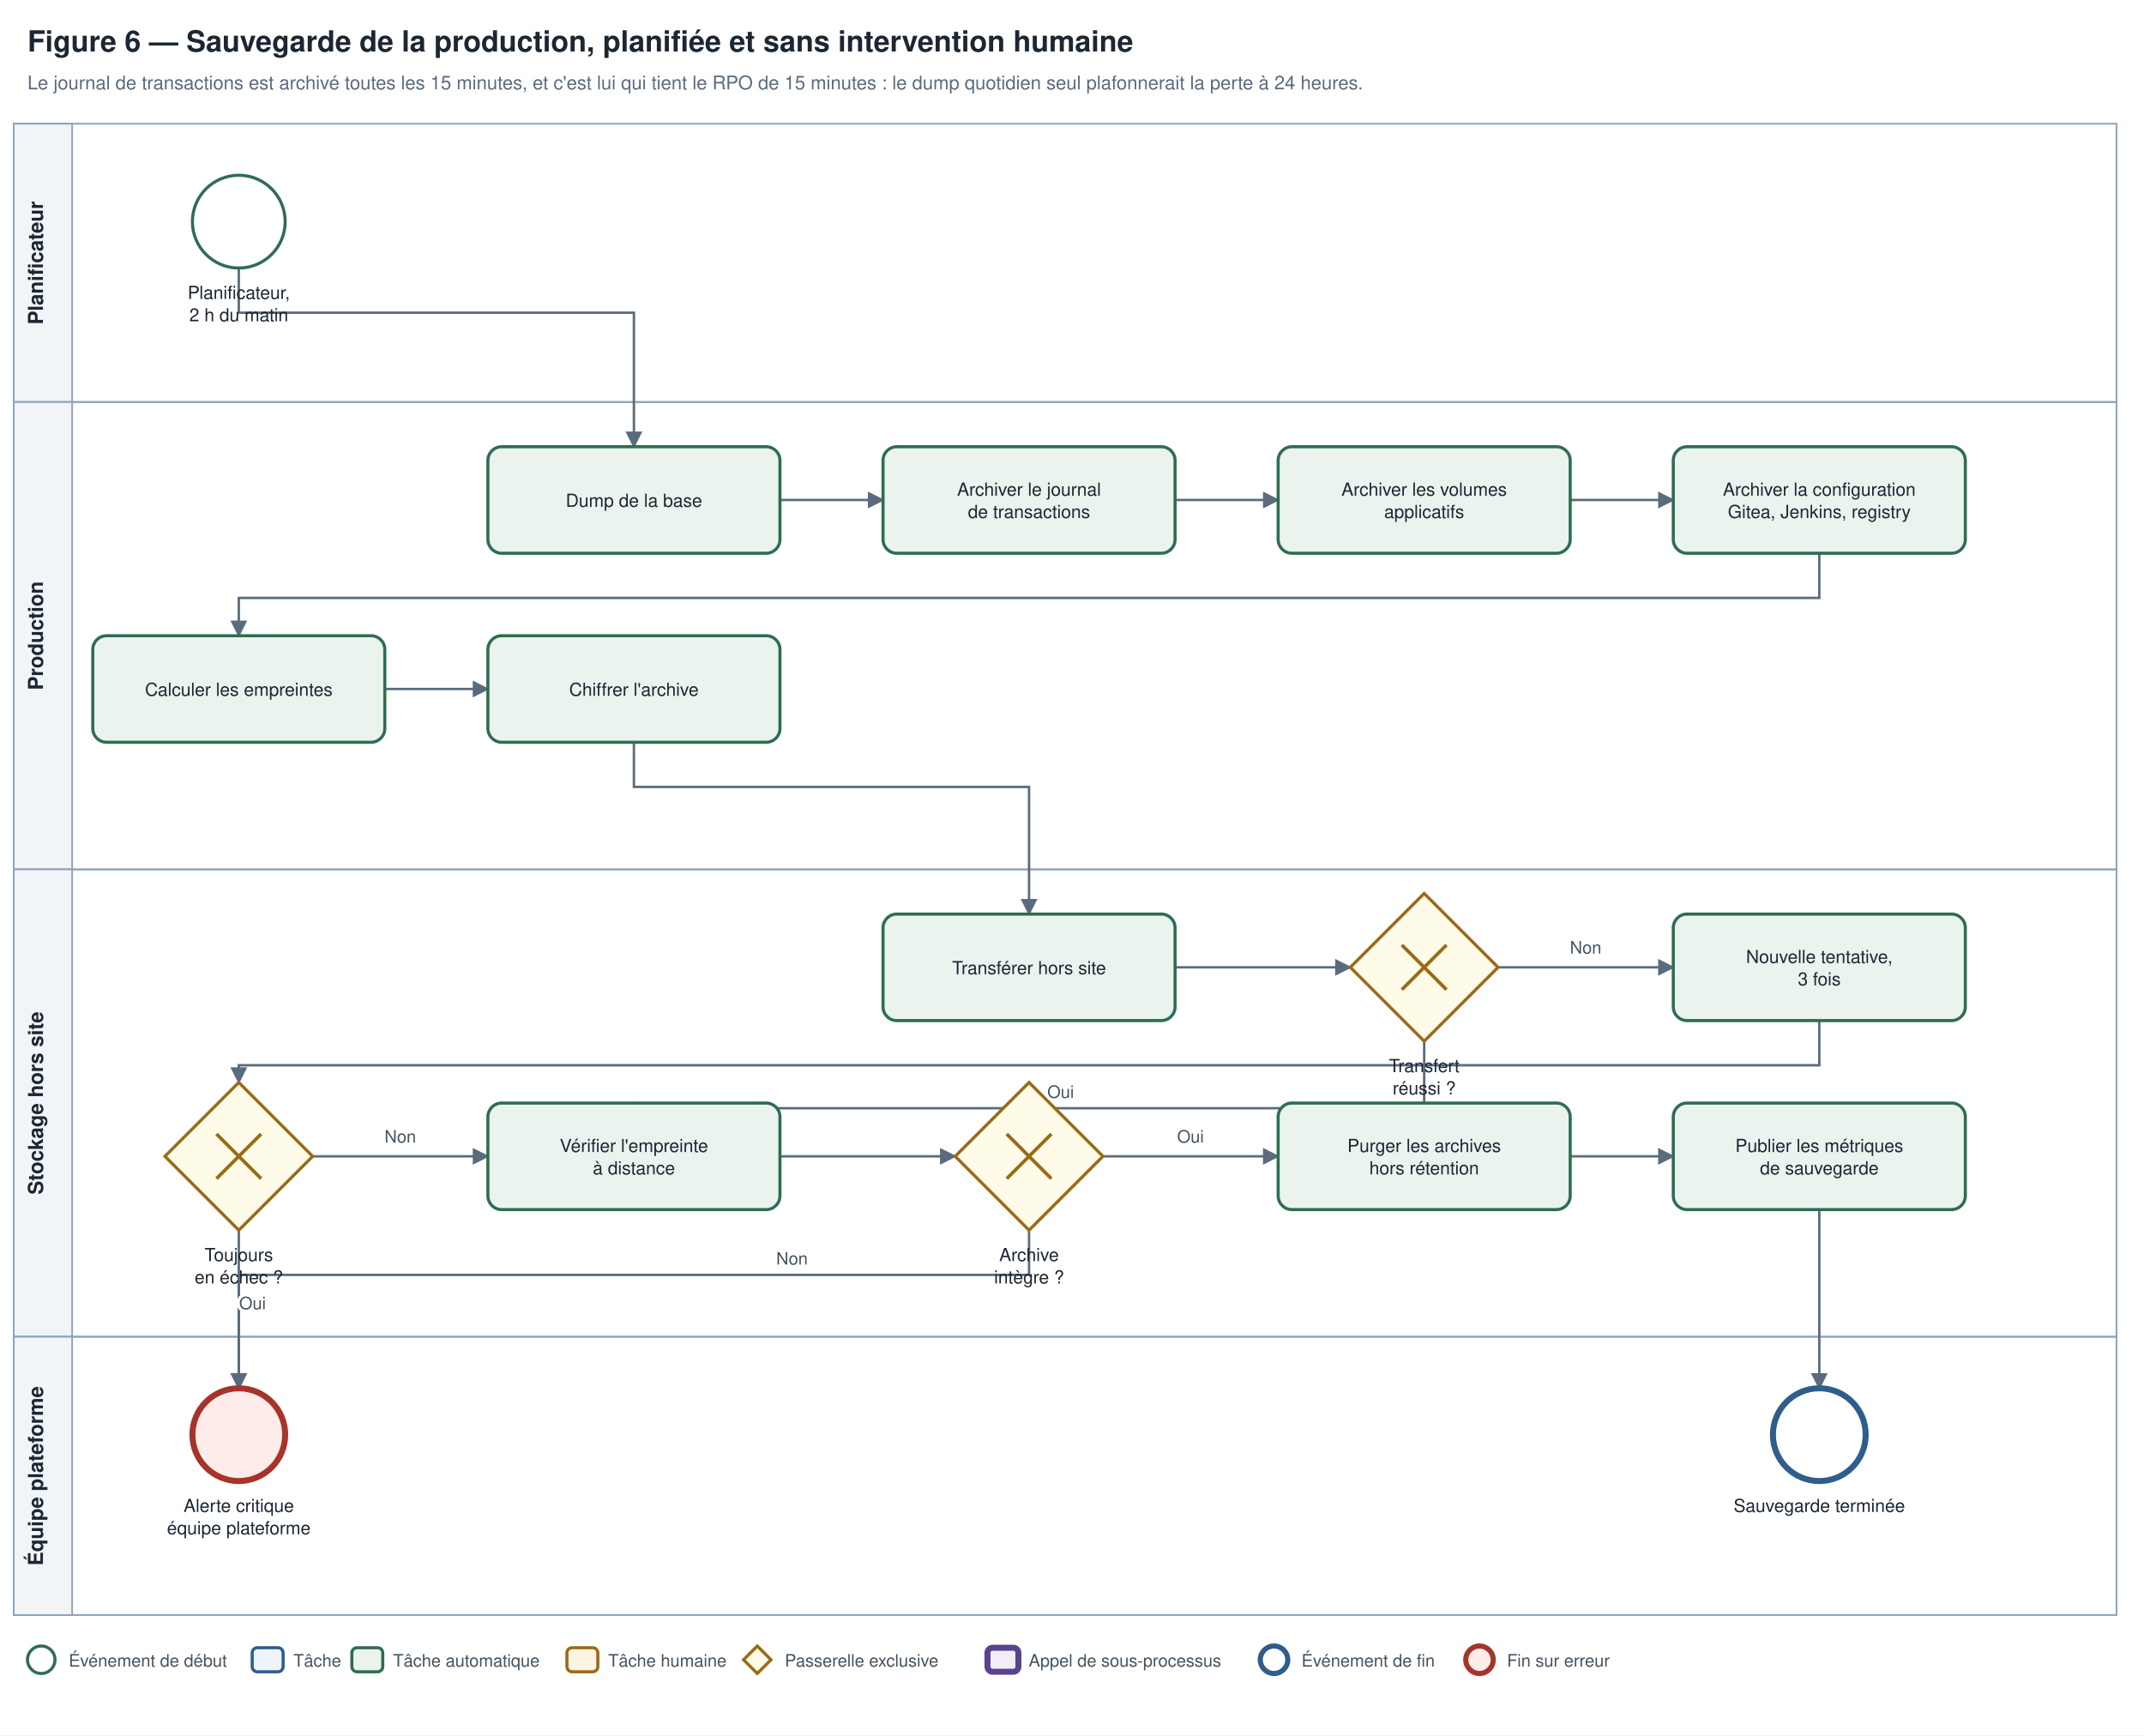
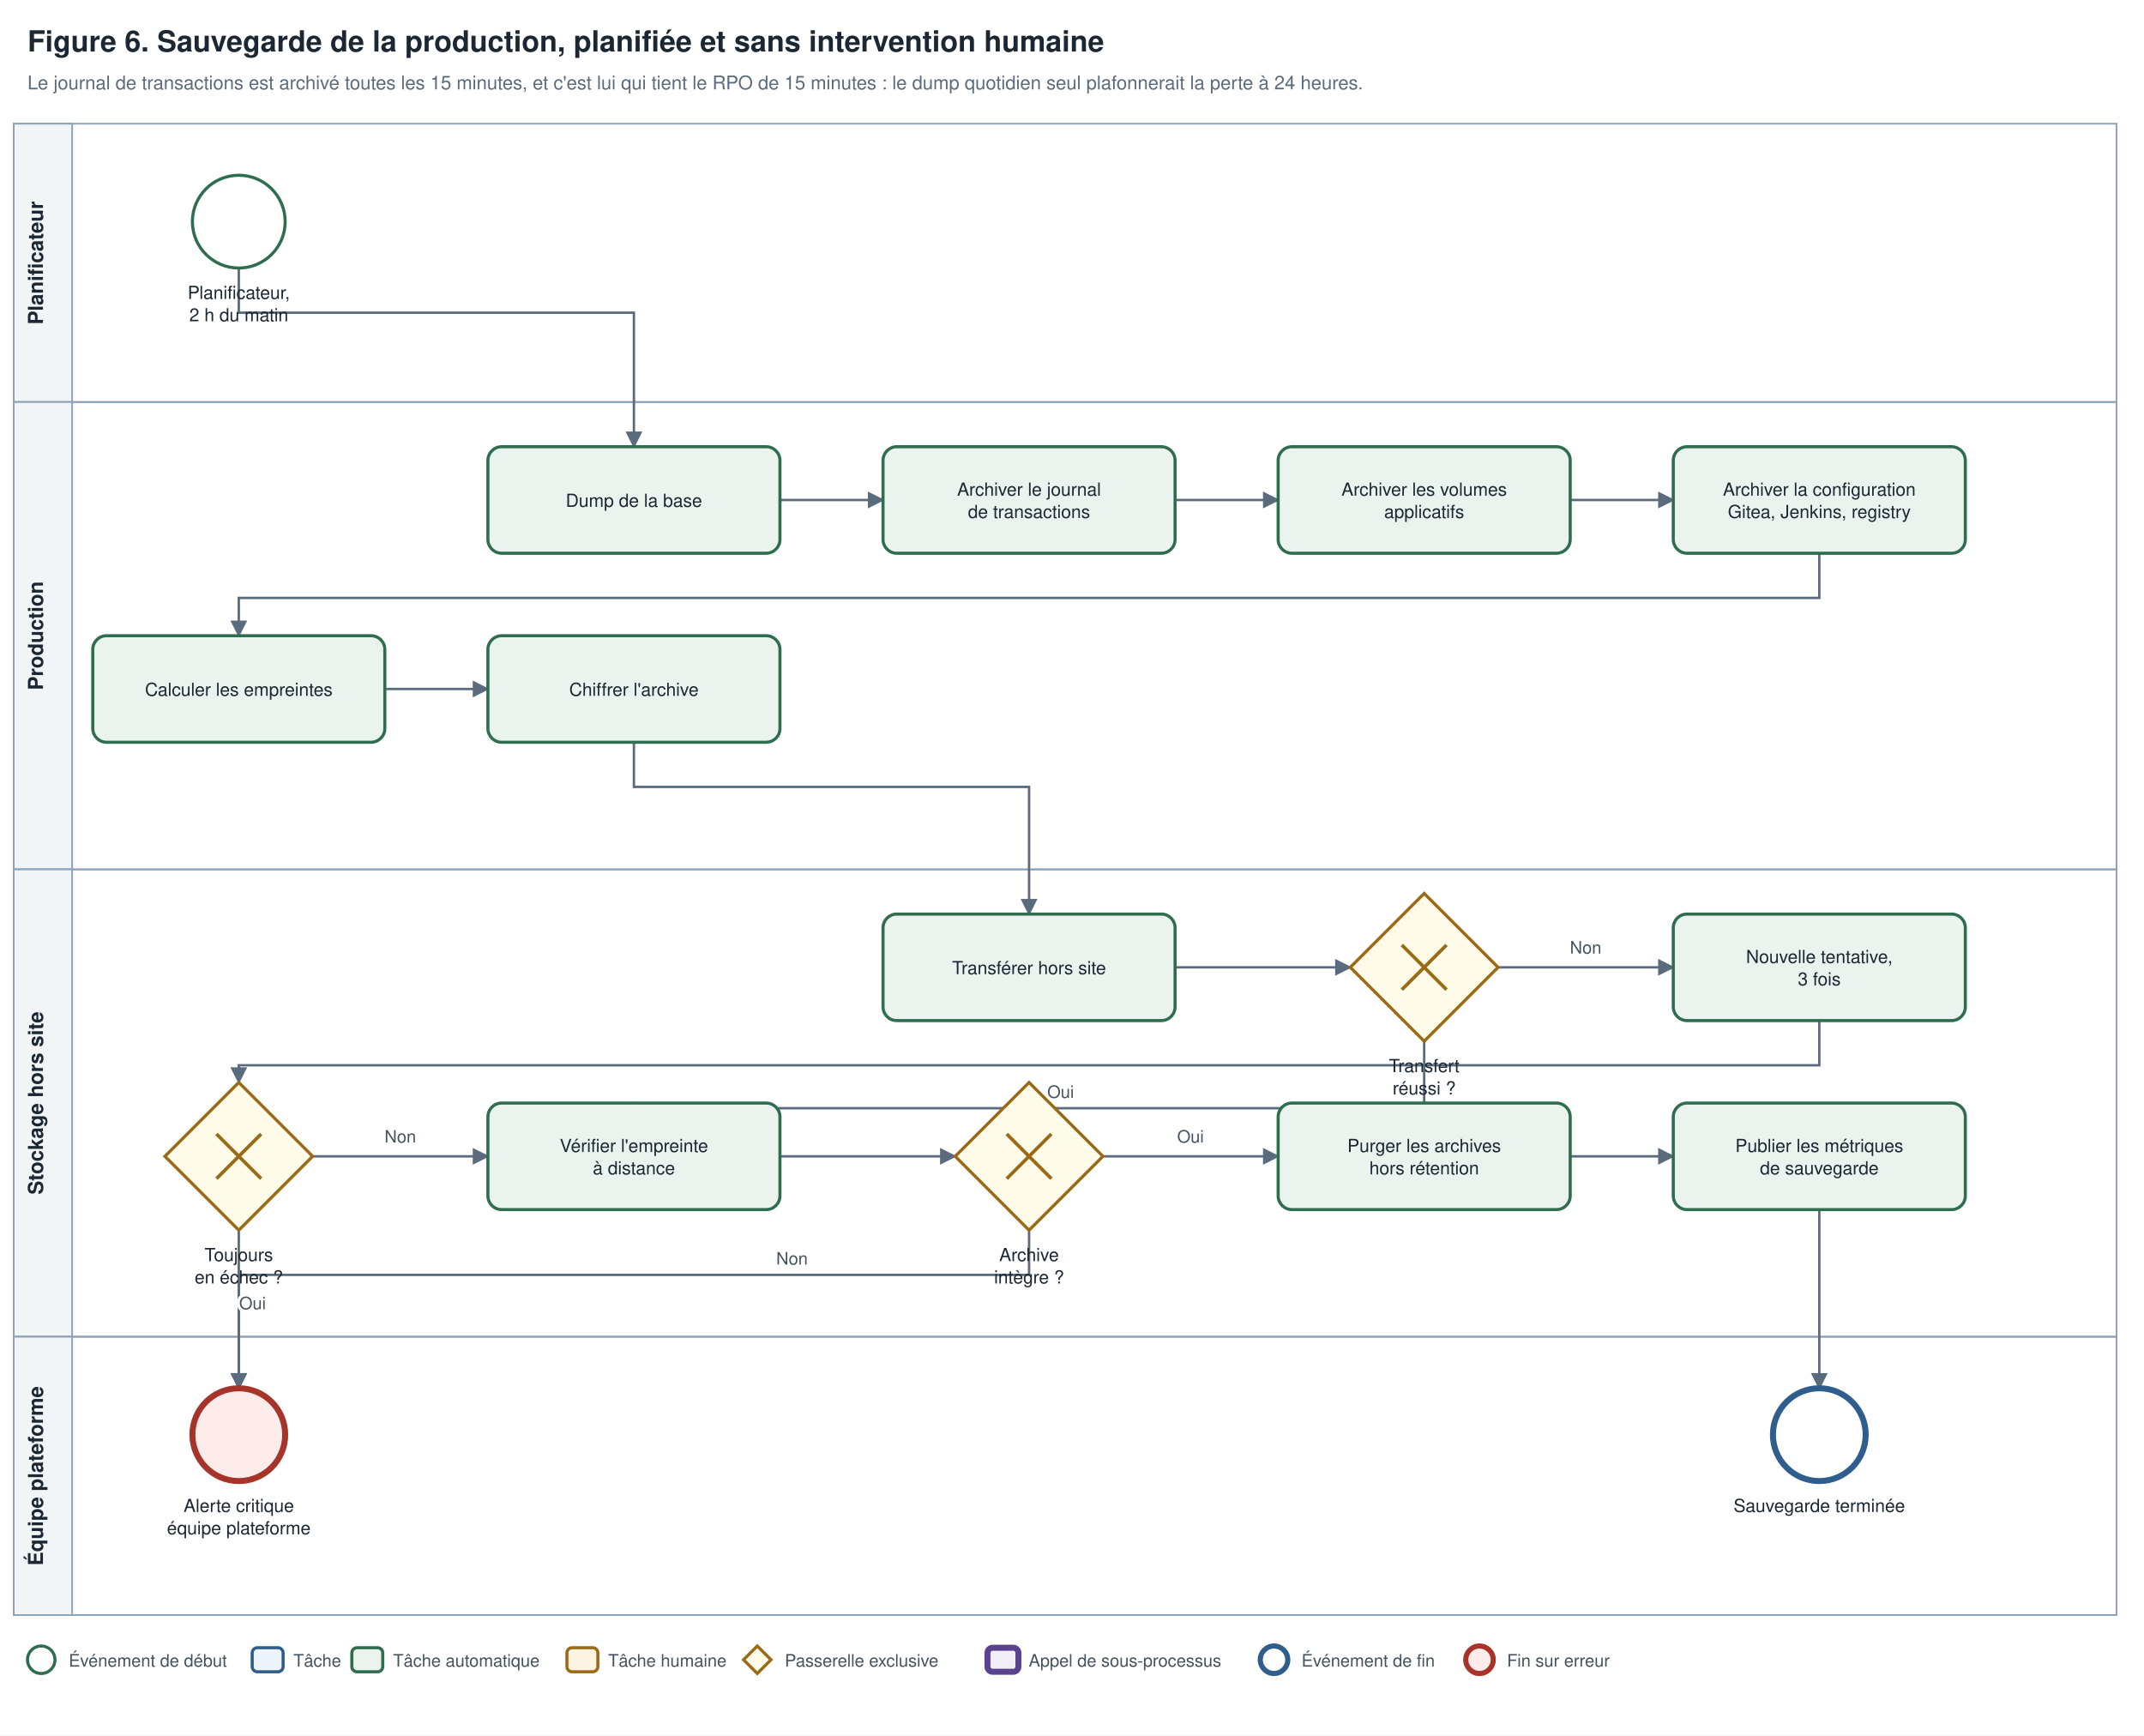
<svg xmlns="http://www.w3.org/2000/svg" width="1248" height="1010" viewBox="0 0 1248 1010" font-family="Helvetica, Arial, sans-serif">
  <rect width="1248" height="1010" fill="#ffffff" />
-   <text x="16" y="30" font-size="17" font-weight="600" fill="#1b2733">Figure 6 — Sauvegarde de la production, planifiée et sans intervention humaine</text>
+   <text x="16" y="30" font-size="17" font-weight="600" fill="#1b2733">Figure 6. Sauvegarde de la production, planifiée et sans intervention humaine</text>
  <text x="16" y="52" font-size="11" fill="#5a6b7d">Le journal de transactions est archivé toutes les 15 minutes, et c'est lui qui tient le RPO de 15 minutes : le dump quotidien seul plafonnerait la perte à 24 heures.</text>
  <rect x="8" y="72" width="1224" height="162" fill="none" stroke="#8fa3b8" />
  <rect x="8" y="72" width="34" height="162" fill="#f2f5f8" stroke="#8fa3b8" />
  <text x="25.0" y="153.0" font-size="12" font-weight="600" fill="#1b2733" text-anchor="middle" transform="rotate(-90 25.0 153.0)">Planificateur</text>
  <rect x="8" y="234" width="1224" height="272" fill="none" stroke="#8fa3b8" />
  <rect x="8" y="234" width="34" height="272" fill="#f2f5f8" stroke="#8fa3b8" />
  <text x="25.0" y="370.0" font-size="12" font-weight="600" fill="#1b2733" text-anchor="middle" transform="rotate(-90 25.0 370.0)">Production</text>
  <rect x="8" y="506" width="1224" height="272" fill="none" stroke="#8fa3b8" />
  <rect x="8" y="506" width="34" height="272" fill="#f2f5f8" stroke="#8fa3b8" />
  <text x="25.0" y="642.0" font-size="12" font-weight="600" fill="#1b2733" text-anchor="middle" transform="rotate(-90 25.0 642.0)">Stockage hors site</text>
  <rect x="8" y="778" width="1224" height="162" fill="none" stroke="#8fa3b8" />
  <rect x="8" y="778" width="34" height="162" fill="#f2f5f8" stroke="#8fa3b8" />
  <text x="25.0" y="859.0" font-size="12" font-weight="600" fill="#1b2733" text-anchor="middle" transform="rotate(-90 25.0 859.0)">Équipe plateforme</text>
  <path d="M 139.0 156.0 L 139.0 182.0 L 369.0 182.0 L 369.0 260.0" fill="none" stroke="#5a6b7d" stroke-width="1.4" marker-end="url(#a)" />
  <path d="M 454.0 291.0 L 514.0 291.0" fill="none" stroke="#5a6b7d" stroke-width="1.4" marker-end="url(#a)" />
  <path d="M 684.0 291.0 L 744.0 291.0" fill="none" stroke="#5a6b7d" stroke-width="1.4" marker-end="url(#a)" />
  <path d="M 914.0 291.0 L 974.0 291.0" fill="none" stroke="#5a6b7d" stroke-width="1.4" marker-end="url(#a)" />
  <path d="M 1059.0 322.0 L 1059.0 348.0 L 139.0 348.0 L 139.0 370.0" fill="none" stroke="#5a6b7d" stroke-width="1.4" marker-end="url(#a)" />
  <path d="M 224.0 401.0 L 284.0 401.0" fill="none" stroke="#5a6b7d" stroke-width="1.4" marker-end="url(#a)" />
  <path d="M 369.0 432.0 L 369.0 458.0 L 599.0 458.0 L 599.0 532.0" fill="none" stroke="#5a6b7d" stroke-width="1.4" marker-end="url(#a)" />
  <path d="M 684.0 563.0 L 786.0 563.0" fill="none" stroke="#5a6b7d" stroke-width="1.4" marker-end="url(#a)" />
  <path d="M 872.0 563.0 L 974.0 563.0" fill="none" stroke="#5a6b7d" stroke-width="1.4" marker-end="url(#a)" />
  <path d="M 1059.0 594.0 L 1059.0 620.0 L 139.0 620.0 L 139.0 630.0" fill="none" stroke="#5a6b7d" stroke-width="1.4" marker-end="url(#a)" />
  <path d="M 139.0 716.0 L 139.0 808.0" fill="none" stroke="#5a6b7d" stroke-width="1.4" marker-end="url(#a)" />
  <path d="M 182.0 673.0 L 284.0 673.0" fill="none" stroke="#5a6b7d" stroke-width="1.4" marker-end="url(#a)" />
  <path d="M 829.0 606.0 L 829.0 645.0 L 369.0 645.0 L 369.0 642.0" fill="none" stroke="#5a6b7d" stroke-width="1.4" marker-end="url(#a)" />
  <path d="M 454.0 673.0 L 556.0 673.0" fill="none" stroke="#5a6b7d" stroke-width="1.4" marker-end="url(#a)" />
  <path d="M 599.0 716.0 L 599.0 742.0 L 139.0 742.0 L 139.0 808.0" fill="none" stroke="#5a6b7d" stroke-width="1.4" marker-end="url(#a)" />
  <path d="M 642.0 673.0 L 744.0 673.0" fill="none" stroke="#5a6b7d" stroke-width="1.4" marker-end="url(#a)" />
  <path d="M 914.0 673.0 L 974.0 673.0" fill="none" stroke="#5a6b7d" stroke-width="1.4" marker-end="url(#a)" />
  <path d="M 1059.0 704.0 L 1059.0 808.0" fill="none" stroke="#5a6b7d" stroke-width="1.4" marker-end="url(#a)" />
  <circle cx="139.0" cy="129.0" r="27.0" fill="#ffffff" stroke="#2f6d4f" stroke-width="1.8" />
  <text x="139.0" y="174.0" font-size="10.5" fill="#1b2733" text-anchor="middle">Planificateur,</text>
  <text x="139.0" y="187.0" font-size="10.5" fill="#1b2733" text-anchor="middle">2 h du matin</text>
  <rect x="284.0" y="260.0" width="170" height="62" rx="8" fill="#eaf3ee" stroke="#2f6d4f" stroke-width="1.8" />
  <text x="369.0" y="295.0" font-size="10.5" fill="#1b2733" text-anchor="middle">Dump de la base</text>
  <rect x="514.0" y="260.0" width="170" height="62" rx="8" fill="#eaf3ee" stroke="#2f6d4f" stroke-width="1.8" />
  <text x="599.0" y="288.5" font-size="10.5" fill="#1b2733" text-anchor="middle">Archiver le journal</text>
  <text x="599.0" y="301.5" font-size="10.5" fill="#1b2733" text-anchor="middle">de transactions</text>
  <rect x="744.0" y="260.0" width="170" height="62" rx="8" fill="#eaf3ee" stroke="#2f6d4f" stroke-width="1.8" />
  <text x="829.0" y="288.5" font-size="10.5" fill="#1b2733" text-anchor="middle">Archiver les volumes</text>
  <text x="829.0" y="301.5" font-size="10.5" fill="#1b2733" text-anchor="middle">applicatifs</text>
  <rect x="974.0" y="260.0" width="170" height="62" rx="8" fill="#eaf3ee" stroke="#2f6d4f" stroke-width="1.8" />
  <text x="1059.0" y="288.5" font-size="10.5" fill="#1b2733" text-anchor="middle">Archiver la configuration</text>
  <text x="1059.0" y="301.5" font-size="10.5" fill="#1b2733" text-anchor="middle">Gitea, Jenkins, registry</text>
  <rect x="54.0" y="370.0" width="170" height="62" rx="8" fill="#eaf3ee" stroke="#2f6d4f" stroke-width="1.8" />
  <text x="139.0" y="405.0" font-size="10.5" fill="#1b2733" text-anchor="middle">Calculer les empreintes</text>
  <rect x="284.0" y="370.0" width="170" height="62" rx="8" fill="#eaf3ee" stroke="#2f6d4f" stroke-width="1.8" />
  <text x="369.0" y="405.0" font-size="10.5" fill="#1b2733" text-anchor="middle">Chiffrer l'archive</text>
  <rect x="514.0" y="532.0" width="170" height="62" rx="8" fill="#eaf3ee" stroke="#2f6d4f" stroke-width="1.8" />
  <text x="599.0" y="567.0" font-size="10.5" fill="#1b2733" text-anchor="middle">Transférer hors site</text>
  <polygon points="829.0,520.0 872.0,563.0 829.0,606.0 786.0,563.0" fill="#fffbe9" stroke="#9a6a17" stroke-width="1.8" />
  <path d="M 816.0 550.0 L 842.0 576.0 M 842.0 550.0 L 816.0 576.0" stroke="#9a6a17" stroke-width="2" fill="none" />
  <text x="829.0" y="624.0" font-size="10.5" fill="#1b2733" text-anchor="middle">Transfert</text>
  <text x="829.0" y="637.0" font-size="10.5" fill="#1b2733" text-anchor="middle">réussi ?</text>
  <rect x="974.0" y="532.0" width="170" height="62" rx="8" fill="#eaf3ee" stroke="#2f6d4f" stroke-width="1.8" />
  <text x="1059.0" y="560.5" font-size="10.5" fill="#1b2733" text-anchor="middle">Nouvelle tentative,</text>
  <text x="1059.0" y="573.5" font-size="10.5" fill="#1b2733" text-anchor="middle">3 fois</text>
  <polygon points="139.0,630.0 182.0,673.0 139.0,716.0 96.0,673.0" fill="#fffbe9" stroke="#9a6a17" stroke-width="1.8" />
  <path d="M 126.0 660.0 L 152.0 686.0 M 152.0 660.0 L 126.0 686.0" stroke="#9a6a17" stroke-width="2" fill="none" />
  <text x="139.0" y="734.0" font-size="10.5" fill="#1b2733" text-anchor="middle">Toujours</text>
  <text x="139.0" y="747.0" font-size="10.5" fill="#1b2733" text-anchor="middle">en échec ?</text>
  <rect x="284.0" y="642.0" width="170" height="62" rx="8" fill="#eaf3ee" stroke="#2f6d4f" stroke-width="1.8" />
  <text x="369.0" y="670.5" font-size="10.5" fill="#1b2733" text-anchor="middle">Vérifier l'empreinte</text>
  <text x="369.0" y="683.5" font-size="10.5" fill="#1b2733" text-anchor="middle">à distance</text>
  <polygon points="599.0,630.0 642.0,673.0 599.0,716.0 556.0,673.0" fill="#fffbe9" stroke="#9a6a17" stroke-width="1.8" />
  <path d="M 586.0 660.0 L 612.0 686.0 M 612.0 660.0 L 586.0 686.0" stroke="#9a6a17" stroke-width="2" fill="none" />
  <text x="599.0" y="734.0" font-size="10.5" fill="#1b2733" text-anchor="middle">Archive</text>
  <text x="599.0" y="747.0" font-size="10.5" fill="#1b2733" text-anchor="middle">intègre ?</text>
  <rect x="744.0" y="642.0" width="170" height="62" rx="8" fill="#eaf3ee" stroke="#2f6d4f" stroke-width="1.8" />
  <text x="829.0" y="670.5" font-size="10.5" fill="#1b2733" text-anchor="middle">Purger les archives</text>
  <text x="829.0" y="683.5" font-size="10.5" fill="#1b2733" text-anchor="middle">hors rétention</text>
  <rect x="974.0" y="642.0" width="170" height="62" rx="8" fill="#eaf3ee" stroke="#2f6d4f" stroke-width="1.8" />
  <text x="1059.0" y="670.5" font-size="10.5" fill="#1b2733" text-anchor="middle">Publier les métriques</text>
  <text x="1059.0" y="683.5" font-size="10.5" fill="#1b2733" text-anchor="middle">de sauvegarde</text>
  <circle cx="139.0" cy="835.0" r="27.0" fill="#fdecea" stroke="#a6342a" stroke-width="3.5" />
  <text x="139.0" y="880.0" font-size="10.5" fill="#1b2733" text-anchor="middle">Alerte critique</text>
  <text x="139.0" y="893.0" font-size="10.5" fill="#1b2733" text-anchor="middle">équipe plateforme</text>
  <circle cx="1059.0" cy="835.0" r="27.0" fill="#ffffff" stroke="#2f5d8c" stroke-width="3.5" />
  <text x="1059.0" y="880.0" font-size="10.5" fill="#1b2733" text-anchor="middle">Sauvegarde terminée</text>
  <text x="923.0" y="555.0" font-size="10" fill="#43525f" text-anchor="middle" paint-order="stroke" stroke="#ffffff" stroke-width="3.5">Non</text>
  <text x="147.0" y="762.0" font-size="10" fill="#43525f" text-anchor="middle" paint-order="stroke" stroke="#ffffff" stroke-width="3.5">Oui</text>
  <text x="233.0" y="665.0" font-size="10" fill="#43525f" text-anchor="middle" paint-order="stroke" stroke="#ffffff" stroke-width="3.5">Non</text>
  <text x="617.4" y="639.0" font-size="10" fill="#43525f" text-anchor="middle" paint-order="stroke" stroke="#ffffff" stroke-width="3.5">Oui</text>
  <text x="461.0" y="736.0" font-size="10" fill="#43525f" text-anchor="middle" paint-order="stroke" stroke="#ffffff" stroke-width="3.5">Non</text>
  <text x="693.0" y="665.0" font-size="10" fill="#43525f" text-anchor="middle" paint-order="stroke" stroke="#ffffff" stroke-width="3.5">Oui</text>
  <circle cx="24" cy="966" r="8" fill="#ffffff" stroke="#2f6d4f" stroke-width="1.8" />
  <text x="40" y="970" font-size="10" fill="#43525f">Événement de début</text>
  <rect x="146.8" y="959" width="18" height="14" rx="3" fill="#eef4fb" stroke="#2f5d8c" stroke-width="1.8" />
  <text x="170.8" y="970" font-size="10" fill="#43525f">Tâche</text>
  <rect x="204.8" y="959" width="18" height="14" rx="3" fill="#eaf3ee" stroke="#2f6d4f" stroke-width="1.8" />
  <text x="228.8" y="970" font-size="10" fill="#43525f">Tâche automatique</text>
  <rect x="330.0" y="959" width="18" height="14" rx="3" fill="#fdf3e3" stroke="#9a6a17" stroke-width="1.8" />
  <text x="354.0" y="970" font-size="10" fill="#43525f">Tâche humaine</text>
  <polygon points="440.8,958 448.8,966 440.8,974 432.8,966" fill="#fffbe9" stroke="#9a6a17" stroke-width="1.8" />
  <text x="456.8" y="970" font-size="10" fill="#43525f">Passerelle exclusive</text>
  <rect x="574.8" y="959" width="18" height="14" rx="3" fill="#f1eef8" stroke="#59438f" stroke-width="3.5" />
  <text x="598.8" y="970" font-size="10" fill="#43525f">Appel de sous-processus</text>
  <circle cx="741.6" cy="966" r="8" fill="#ffffff" stroke="#2f5d8c" stroke-width="3" />
  <text x="757.6" y="970" font-size="10" fill="#43525f">Événement de fin</text>
  <circle cx="861.2" cy="966" r="8" fill="#fdecea" stroke="#a6342a" stroke-width="3" />
  <text x="877.2" y="970" font-size="10" fill="#43525f">Fin sur erreur</text>
  <defs>
    <marker id="a" viewBox="0 0 10 10" refX="9" refY="5" markerWidth="7" markerHeight="7" orient="auto-start-reverse">
      <path d="M 0 0 L 10 5 L 0 10 z" fill="#5a6b7d" />
    </marker>
  </defs>
</svg>
